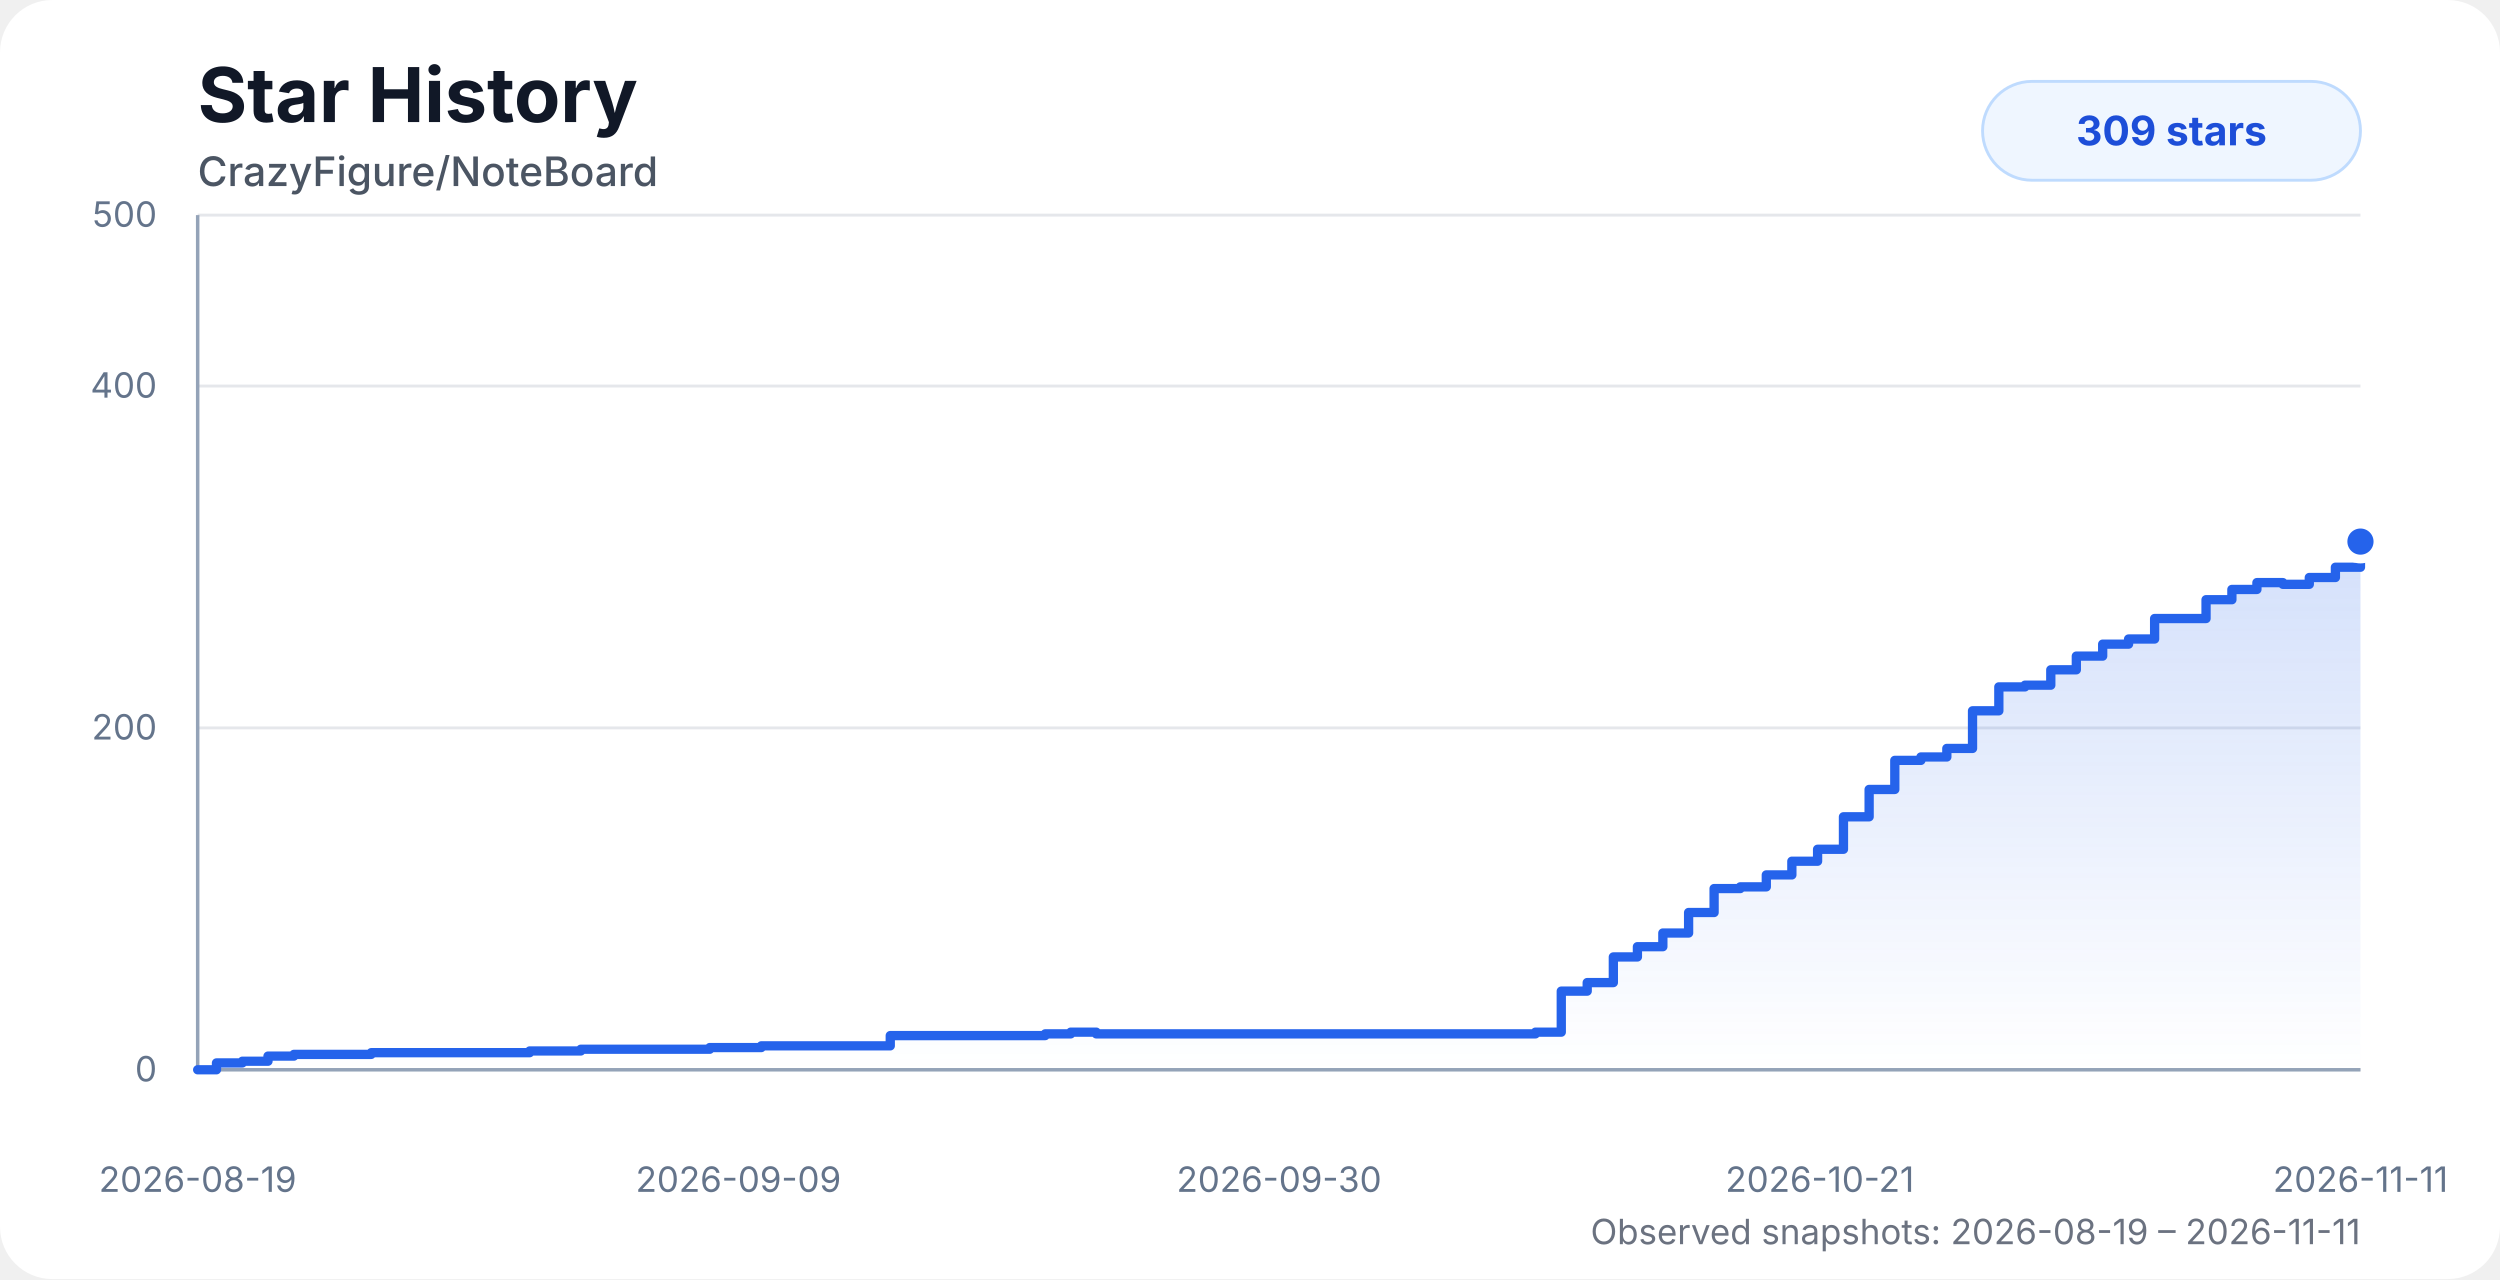
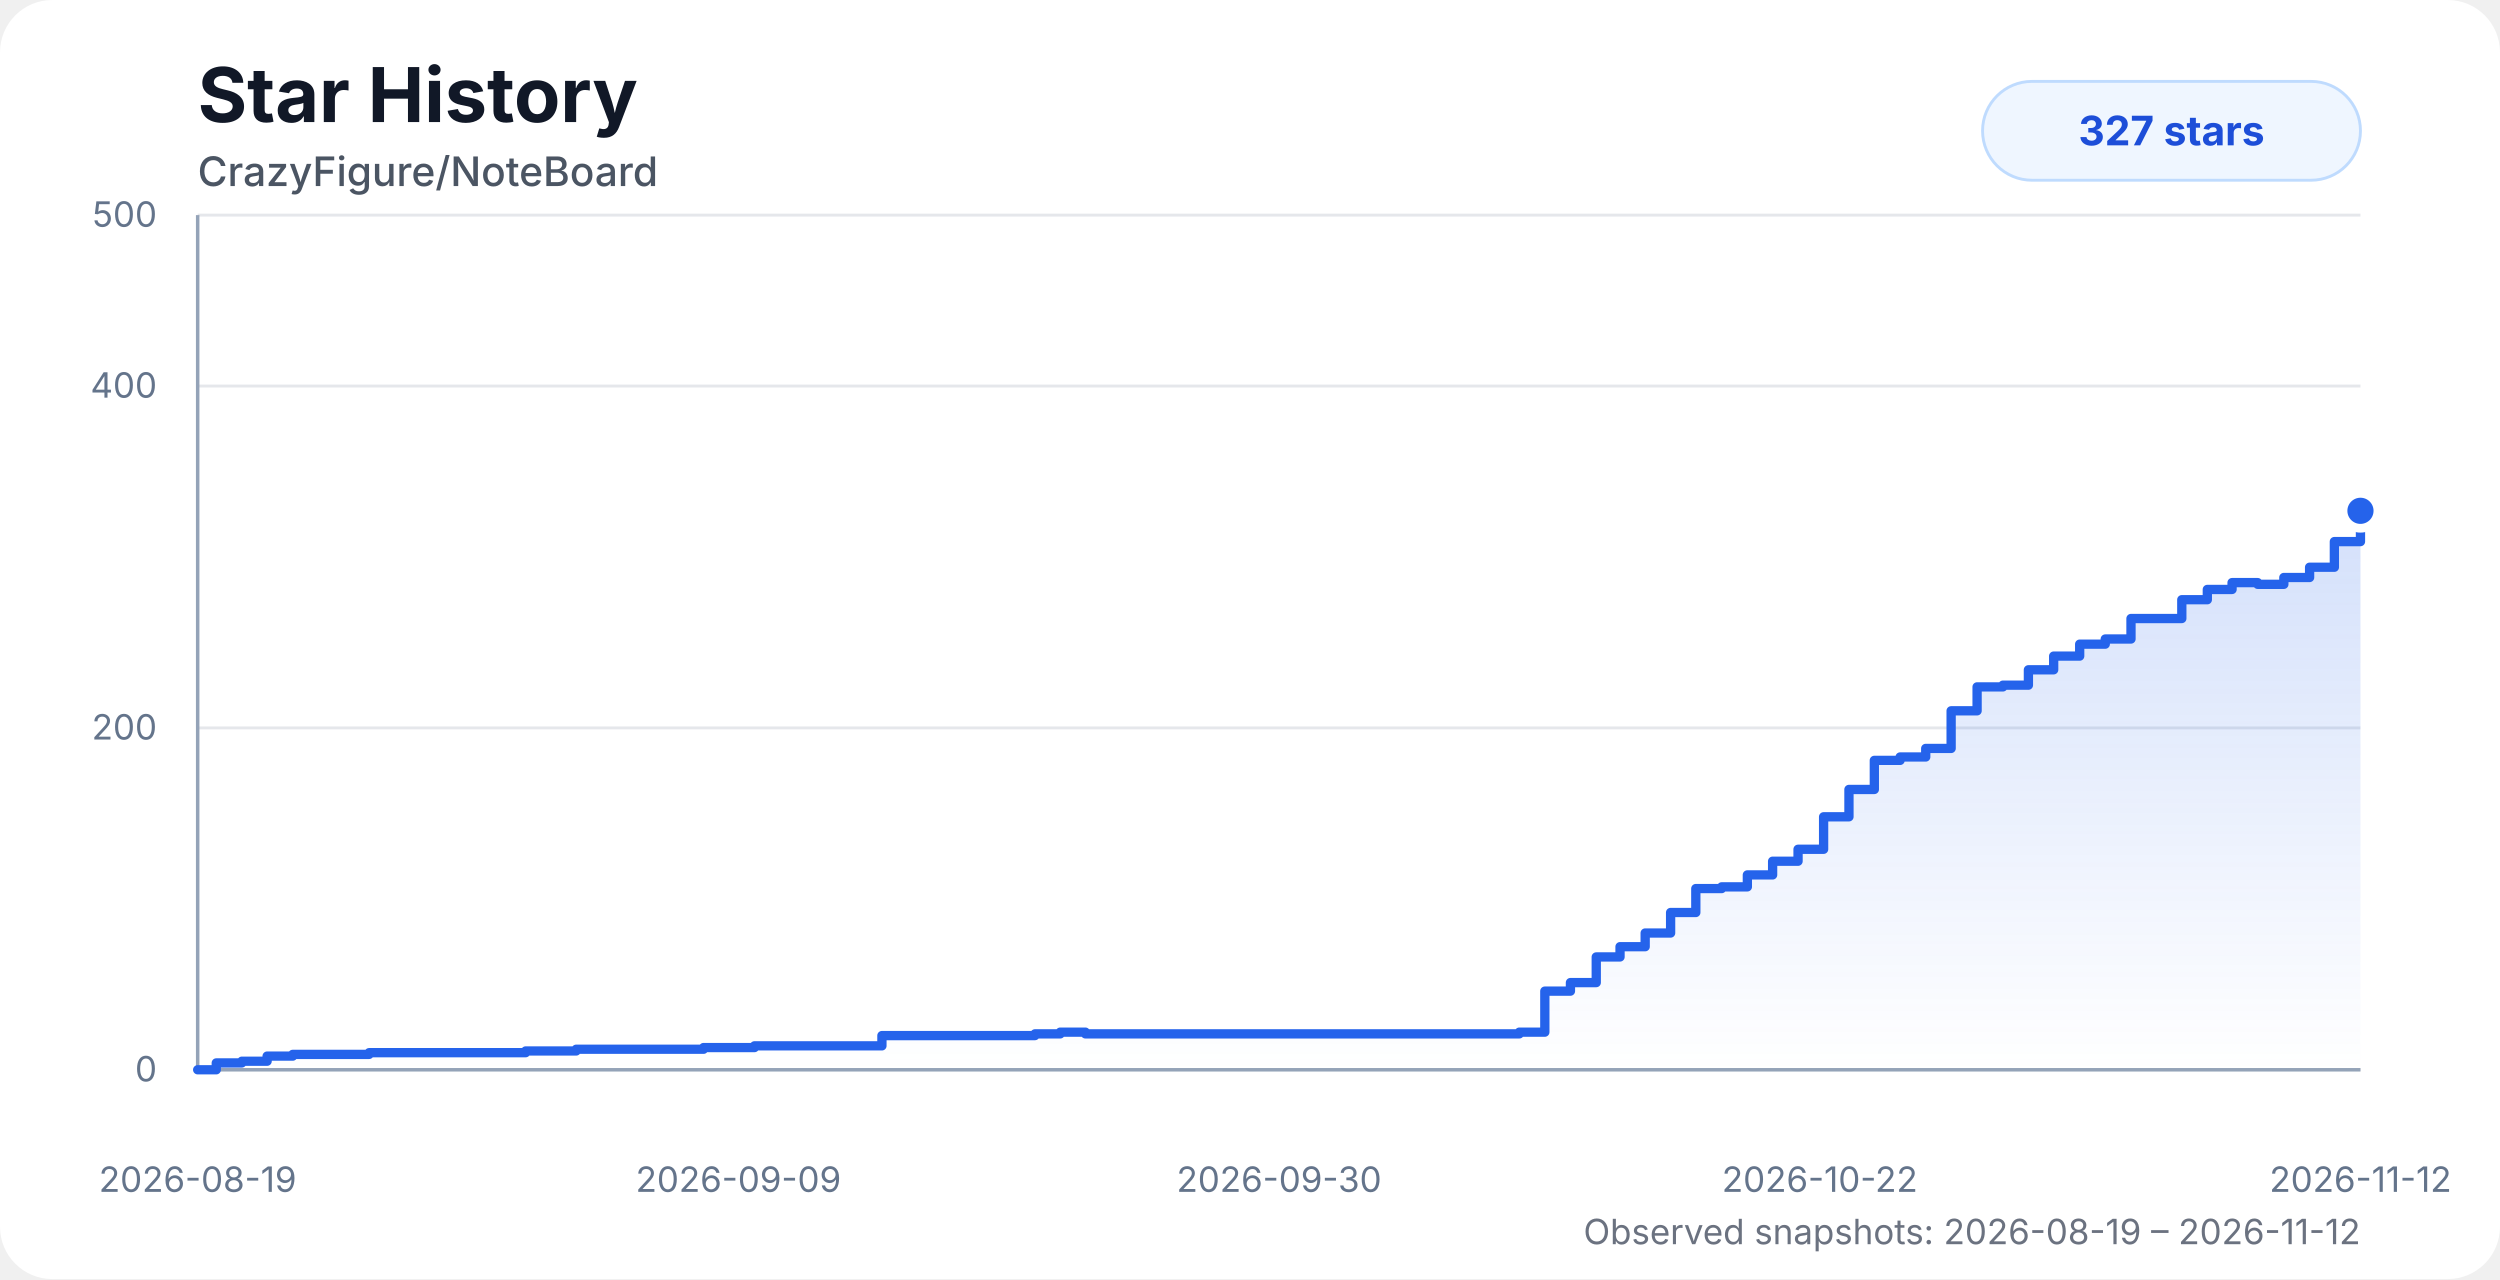
<svg xmlns="http://www.w3.org/2000/svg" width="860" height="440" viewBox="0 0 860 440" role="img" aria-labelledby="title desc">
  <style>
    .chart-bg { fill: #ffffff; }
    .title { fill: #111827; font: 700 26px system-ui, -apple-system, BlinkMacSystemFont, "Segoe UI", sans-serif; }
    .subtitle { fill: #4b5563; font: 500 14px system-ui, -apple-system, BlinkMacSystemFont, "Segoe UI", sans-serif; }
    .axis-label { fill: #64748b; font: 12px system-ui, -apple-system, BlinkMacSystemFont, "Segoe UI", sans-serif; }
    .grid { stroke: #e5e7eb; stroke-width: 1; }
    .axis { stroke: #94a3b8; stroke-width: 1.2; }
    .area { fill: url(#starGradient); opacity: 0.28; }
    .line { fill: none; stroke: #2563eb; stroke-width: 3.2; stroke-linecap: round; stroke-linejoin: round; }
    .dot { fill: #2563eb; stroke: #ffffff; stroke-width: 3; }
    .badge { fill: #eff6ff; stroke: #bfdbfe; }
    .badge-text { fill: #1d4ed8; font: 700 14px system-ui, -apple-system, BlinkMacSystemFont, "Segoe UI", sans-serif; }
    .status { fill: #6b7280; font: 12px system-ui, -apple-system, BlinkMacSystemFont, "Segoe UI", sans-serif; }
    @media (prefers-color-scheme: dark) {
      .chart-bg { fill: #0d1117; }
      .title { fill: #f8fafc; }
      .subtitle { fill: #cbd5e1; }
      .axis-label { fill: #94a3b8; }
      .grid { stroke: #1f2937; }
      .axis { stroke: #475569; }
      .dot { stroke: #0d1117; }
      .badge { fill: #172554; stroke: #1d4ed8; }
      .badge-text { fill: #bfdbfe; }
      .status { fill: #94a3b8; }
    }
  </style>
  <defs>
    <linearGradient id="starGradient" x1="0" x2="0" y1="0" y2="1">
      <stop offset="0%" stop-color="#2563eb" stop-opacity="0.72" />
      <stop offset="100%" stop-color="#2563eb" stop-opacity="0" />
    </linearGradient>
  </defs>
  <rect class="chart-bg" width="860" height="440" rx="18" />
  <text class="title" x="68" y="42">Star History</text>
  <text class="subtitle" x="68" y="64">CrazyFigure/NoteBoard</text>
  <g>
    <line class="grid" x1="68" y1="368" x2="812" y2="368" />
    <line class="grid" x1="68" y1="250.4" x2="812" y2="250.4" />
    <line class="grid" x1="68" y1="132.8" x2="812" y2="132.8" />
    <line class="grid" x1="68" y1="74" x2="812" y2="74" />
    <line class="axis" x1="68" y1="74" x2="68" y2="368" />
    <line class="axis" x1="68" y1="368" x2="812" y2="368" />
    <text class="axis-label" x="54" y="372" text-anchor="end">0</text>
    <text class="axis-label" x="54" y="254.4" text-anchor="end">200</text>
    <text class="axis-label" x="54" y="136.8" text-anchor="end">400</text>
    <text class="axis-label" x="54" y="78" text-anchor="end">500</text>
    <text class="axis-label" x="68" y="410" text-anchor="middle">2026-08-19</text>
    <text class="axis-label" x="254" y="410" text-anchor="middle">2026-09-09</text>
    <text class="axis-label" x="440" y="410" text-anchor="middle">2026-09-30</text>
-     <text class="axis-label" x="626" y="410" text-anchor="middle">2026-10-21</text>
-     <text class="axis-label" x="812" y="410" text-anchor="middle">2026-11-11</text>
+     <text class="axis-label" x="626" y="410" text-anchor="middle">2026-10-22</text>
+     <text class="axis-label" x="812" y="410" text-anchor="middle">2026-11-12</text>
  </g>
-   <path class="area" d="M 68 368 H 68 V 368 H 74.47 V 365.65 H 83.38 V 365.06 H 92.19 V 363.3 H 101.1 V 362.71 H 109.97 V 362.71 H 118.79 V 362.71 H 127.7 V 362.12 H 139.72 V 362.12 H 149.23 V 362.12 H 156.22 V 362.12 H 164.68 V 362.12 H 173.64 V 362.12 H 182.21 V 361.53 H 190.94 V 361.53 H 199.8 V 360.94 H 208.7 V 360.94 H 217.5 V 360.94 H 226.44 V 360.94 H 235.35 V 360.94 H 244.15 V 360.36 H 253.04 V 360.36 H 261.89 V 359.77 H 270.77 V 359.77 H 279.56 V 359.77 H 288.57 V 359.77 H 297.48 V 359.77 H 306.25 V 356.24 H 315.1 V 356.24 H 323.98 V 356.24 H 332.78 V 356.24 H 341.63 V 356.24 H 350.65 V 356.24 H 359.55 V 355.65 H 368.34 V 355.06 H 377.11 V 355.65 H 386.03 V 355.65 H 394.87 V 355.65 H 403.73 V 355.65 H 412.76 V 355.65 H 421.77 V 355.65 H 430.62 V 355.65 H 439.42 V 355.65 H 448.43 V 355.65 H 457.23 V 355.65 H 465.93 V 355.65 H 474.93 V 355.65 H 483.86 V 355.65 H 492.89 V 355.65 H 501.63 V 355.65 H 510.57 V 355.65 H 519.42 V 355.65 H 528.2 V 355.06 H 537.08 V 340.95 H 546 V 338.01 H 554.99 V 329.19 H 563.27 V 325.66 H 572.02 V 320.96 H 580.88 V 313.9 H 589.65 V 305.67 H 598.65 V 305.08 H 607.61 V 300.97 H 616.4 V 296.26 H 625.25 V 292.15 H 634.15 V 280.98 H 642.98 V 271.57 H 651.81 V 261.57 H 660.79 V 260.4 H 669.71 V 257.46 H 678.55 V 244.52 H 687.6 V 236.29 H 696.59 V 235.7 H 705.47 V 230.41 H 714.26 V 225.7 H 723.32 V 221.59 H 732.23 V 219.82 H 741.19 V 212.77 H 749.88 V 212.77 H 758.88 V 206.3 H 767.77 V 202.77 H 776.38 V 200.42 H 785.31 V 201.01 H 794.4 V 198.66 H 803.38 V 195.13 H 812 V 186.31 L 812 368 L 68 368 Z" />
-   <path class="line" d="M 68 368 H 68 V 368 H 74.47 V 365.65 H 83.38 V 365.06 H 92.19 V 363.3 H 101.1 V 362.71 H 109.97 V 362.71 H 118.79 V 362.71 H 127.7 V 362.12 H 139.72 V 362.12 H 149.23 V 362.12 H 156.22 V 362.12 H 164.68 V 362.12 H 173.64 V 362.12 H 182.21 V 361.53 H 190.94 V 361.53 H 199.8 V 360.94 H 208.7 V 360.94 H 217.5 V 360.94 H 226.44 V 360.94 H 235.35 V 360.94 H 244.15 V 360.36 H 253.04 V 360.36 H 261.89 V 359.77 H 270.77 V 359.77 H 279.56 V 359.77 H 288.57 V 359.77 H 297.48 V 359.77 H 306.25 V 356.24 H 315.1 V 356.24 H 323.98 V 356.24 H 332.78 V 356.24 H 341.63 V 356.24 H 350.65 V 356.24 H 359.55 V 355.65 H 368.34 V 355.06 H 377.11 V 355.65 H 386.03 V 355.65 H 394.87 V 355.65 H 403.73 V 355.65 H 412.76 V 355.65 H 421.77 V 355.65 H 430.62 V 355.65 H 439.42 V 355.65 H 448.43 V 355.65 H 457.23 V 355.65 H 465.93 V 355.65 H 474.93 V 355.65 H 483.86 V 355.65 H 492.89 V 355.65 H 501.63 V 355.65 H 510.57 V 355.65 H 519.42 V 355.65 H 528.2 V 355.06 H 537.08 V 340.95 H 546 V 338.01 H 554.99 V 329.19 H 563.27 V 325.66 H 572.02 V 320.96 H 580.88 V 313.9 H 589.65 V 305.67 H 598.65 V 305.08 H 607.61 V 300.97 H 616.4 V 296.26 H 625.25 V 292.15 H 634.15 V 280.98 H 642.98 V 271.57 H 651.81 V 261.57 H 660.79 V 260.4 H 669.71 V 257.46 H 678.55 V 244.52 H 687.6 V 236.29 H 696.59 V 235.7 H 705.47 V 230.41 H 714.26 V 225.7 H 723.32 V 221.59 H 732.23 V 219.82 H 741.19 V 212.77 H 749.88 V 212.77 H 758.88 V 206.3 H 767.77 V 202.77 H 776.38 V 200.42 H 785.31 V 201.01 H 794.4 V 198.66 H 803.38 V 195.13 H 812 V 186.31" />
-   <circle class="dot" cx="812" cy="186.31" r="6" />
+   <path class="area" d="M 68 368 H 68 V 368 H 74.4 V 365.65 H 83.19 V 365.06 H 91.89 V 363.3 H 100.7 V 362.71 H 109.46 V 362.71 H 118.18 V 362.71 H 126.98 V 362.12 H 138.86 V 362.12 H 148.25 V 362.12 H 155.16 V 362.12 H 163.51 V 362.12 H 172.37 V 362.12 H 180.83 V 361.53 H 189.46 V 361.53 H 198.21 V 360.94 H 207 V 360.94 H 215.7 V 360.94 H 224.53 V 360.94 H 233.33 V 360.94 H 242.02 V 360.36 H 250.8 V 360.36 H 259.55 V 359.77 H 268.32 V 359.77 H 277.01 V 359.77 H 285.9 V 359.77 H 294.71 V 359.77 H 303.38 V 356.24 H 312.12 V 356.24 H 320.89 V 356.24 H 329.58 V 356.24 H 338.33 V 356.24 H 347.24 V 356.24 H 356.03 V 355.65 H 364.72 V 355.06 H 373.38 V 355.65 H 382.19 V 355.65 H 390.92 V 355.65 H 399.68 V 355.65 H 408.6 V 355.65 H 417.5 V 355.65 H 426.25 V 355.65 H 434.94 V 355.65 H 443.84 V 355.65 H 452.53 V 355.65 H 461.12 V 355.65 H 470.02 V 355.65 H 478.84 V 355.65 H 487.76 V 355.65 H 496.39 V 355.65 H 505.23 V 355.65 H 513.97 V 355.65 H 522.65 V 355.06 H 531.42 V 340.95 H 540.23 V 338.01 H 549.11 V 329.19 H 557.29 V 325.66 H 565.94 V 320.96 H 574.69 V 313.9 H 583.36 V 305.67 H 592.25 V 305.08 H 601.09 V 300.97 H 609.78 V 296.26 H 618.53 V 292.15 H 627.32 V 280.98 H 636.04 V 271.57 H 644.77 V 261.57 H 653.64 V 260.4 H 662.45 V 257.46 H 671.19 V 244.52 H 680.12 V 236.29 H 689 V 235.7 H 697.77 V 230.41 H 706.46 V 225.7 H 715.41 V 221.59 H 724.21 V 219.82 H 733.06 V 212.77 H 741.65 V 212.77 H 750.54 V 206.3 H 759.32 V 202.77 H 767.83 V 200.42 H 776.65 V 201.01 H 785.64 V 198.66 H 794.5 V 195.13 H 803.02 V 186.31 H 812 V 175.72 L 812 368 L 68 368 Z" />
+   <path class="line" d="M 68 368 H 68 V 368 H 74.4 V 365.65 H 83.19 V 365.06 H 91.89 V 363.3 H 100.7 V 362.71 H 109.46 V 362.71 H 118.18 V 362.71 H 126.98 V 362.12 H 138.86 V 362.12 H 148.25 V 362.12 H 155.16 V 362.12 H 163.51 V 362.12 H 172.37 V 362.12 H 180.83 V 361.53 H 189.46 V 361.53 H 198.21 V 360.94 H 207 V 360.94 H 215.7 V 360.94 H 224.53 V 360.94 H 233.33 V 360.94 H 242.02 V 360.36 H 250.8 V 360.36 H 259.55 V 359.77 H 268.32 V 359.77 H 277.01 V 359.77 H 285.9 V 359.77 H 294.71 V 359.77 H 303.38 V 356.24 H 312.12 V 356.24 H 320.89 V 356.24 H 329.58 V 356.24 H 338.33 V 356.24 H 347.24 V 356.24 H 356.03 V 355.65 H 364.72 V 355.06 H 373.38 V 355.65 H 382.19 V 355.65 H 390.92 V 355.65 H 399.68 V 355.65 H 408.6 V 355.65 H 417.5 V 355.65 H 426.25 V 355.65 H 434.94 V 355.65 H 443.84 V 355.65 H 452.53 V 355.65 H 461.12 V 355.65 H 470.02 V 355.65 H 478.84 V 355.65 H 487.76 V 355.65 H 496.39 V 355.65 H 505.23 V 355.65 H 513.97 V 355.65 H 522.65 V 355.06 H 531.42 V 340.95 H 540.23 V 338.01 H 549.11 V 329.19 H 557.29 V 325.66 H 565.94 V 320.96 H 574.69 V 313.9 H 583.36 V 305.67 H 592.25 V 305.08 H 601.09 V 300.97 H 609.78 V 296.26 H 618.53 V 292.15 H 627.32 V 280.98 H 636.04 V 271.57 H 644.77 V 261.57 H 653.64 V 260.4 H 662.45 V 257.46 H 671.19 V 244.52 H 680.12 V 236.29 H 689 V 235.7 H 697.77 V 230.41 H 706.46 V 225.7 H 715.41 V 221.59 H 724.21 V 219.82 H 733.06 V 212.77 H 741.65 V 212.77 H 750.54 V 206.3 H 759.32 V 202.77 H 767.83 V 200.42 H 776.65 V 201.01 H 785.64 V 198.66 H 794.5 V 195.13 H 803.02 V 186.31 H 812 V 175.72" />
+   <circle class="dot" cx="812" cy="175.72" r="6" />
  <rect class="badge" x="682" y="28" width="130" height="34" rx="17" />
-   <text class="badge-text" x="747" y="50" text-anchor="middle">309 stars</text>
-   <text class="status" x="812" y="428" text-anchor="end">Observed snapshots: 2026-08-19 – 2026-11-11</text>
+   <text class="badge-text" x="747" y="50" text-anchor="middle">327 stars</text>
+   <text class="status" x="812" y="428" text-anchor="end">Observed snapshots: 2026-08-19 – 2026-11-12</text>
</svg>
